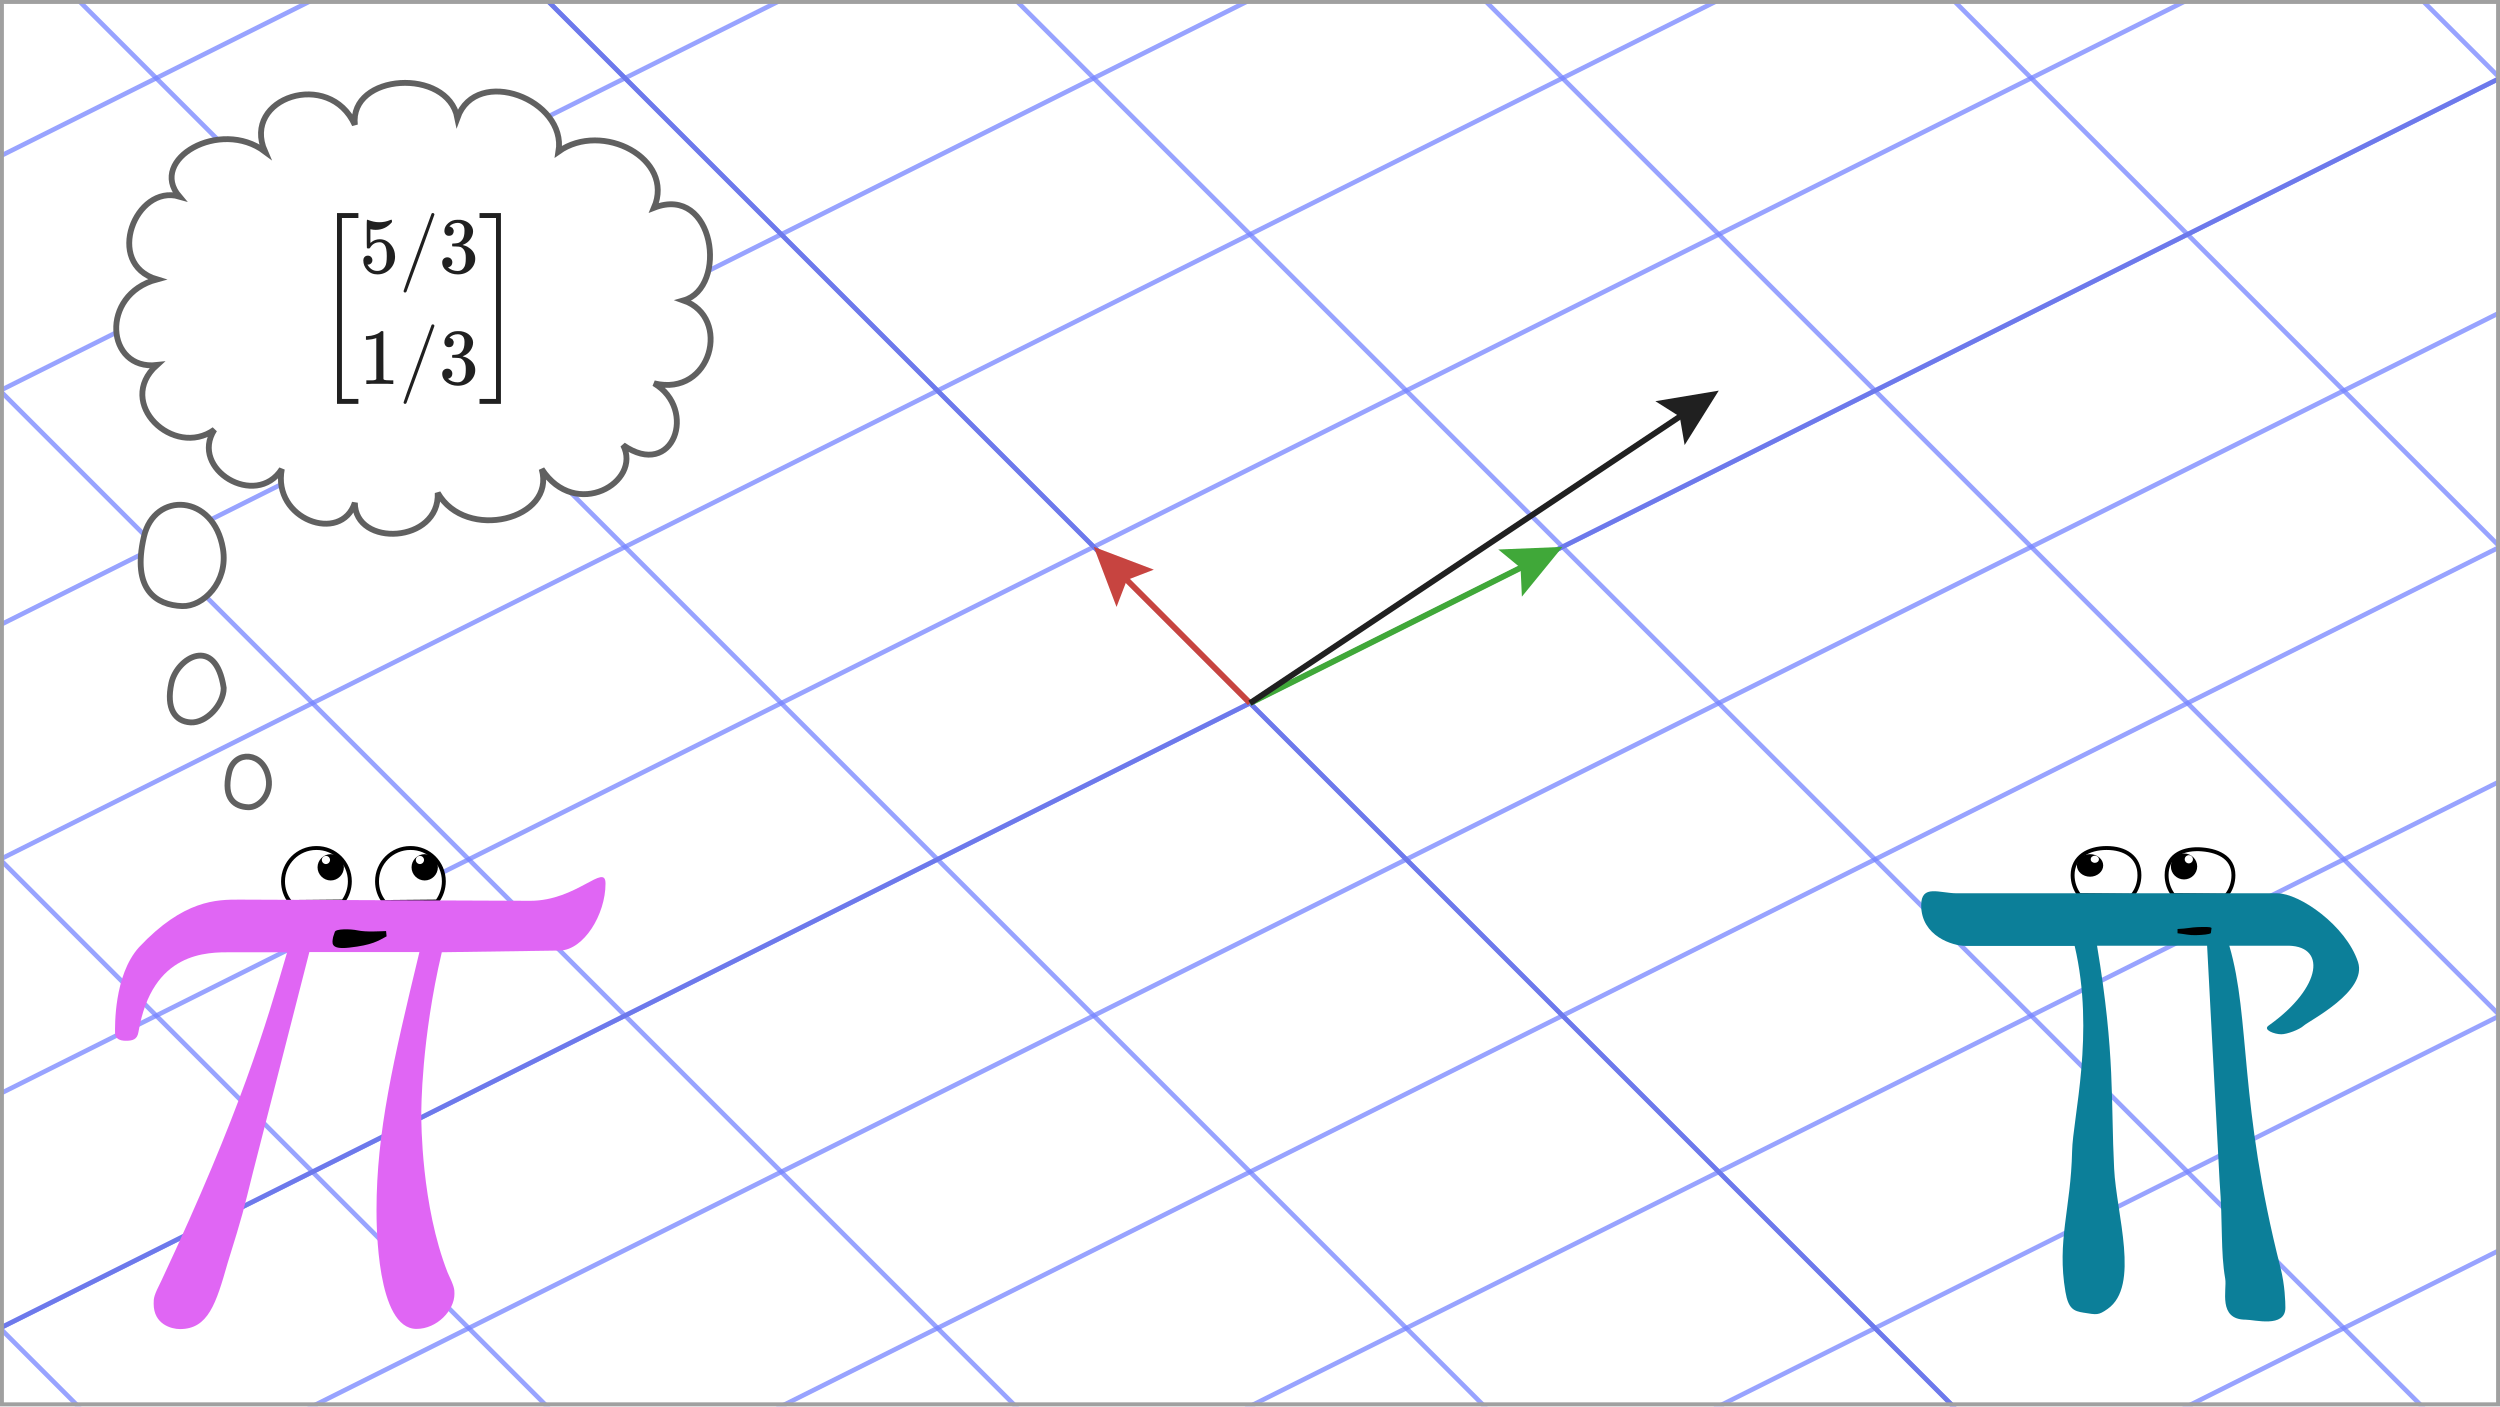
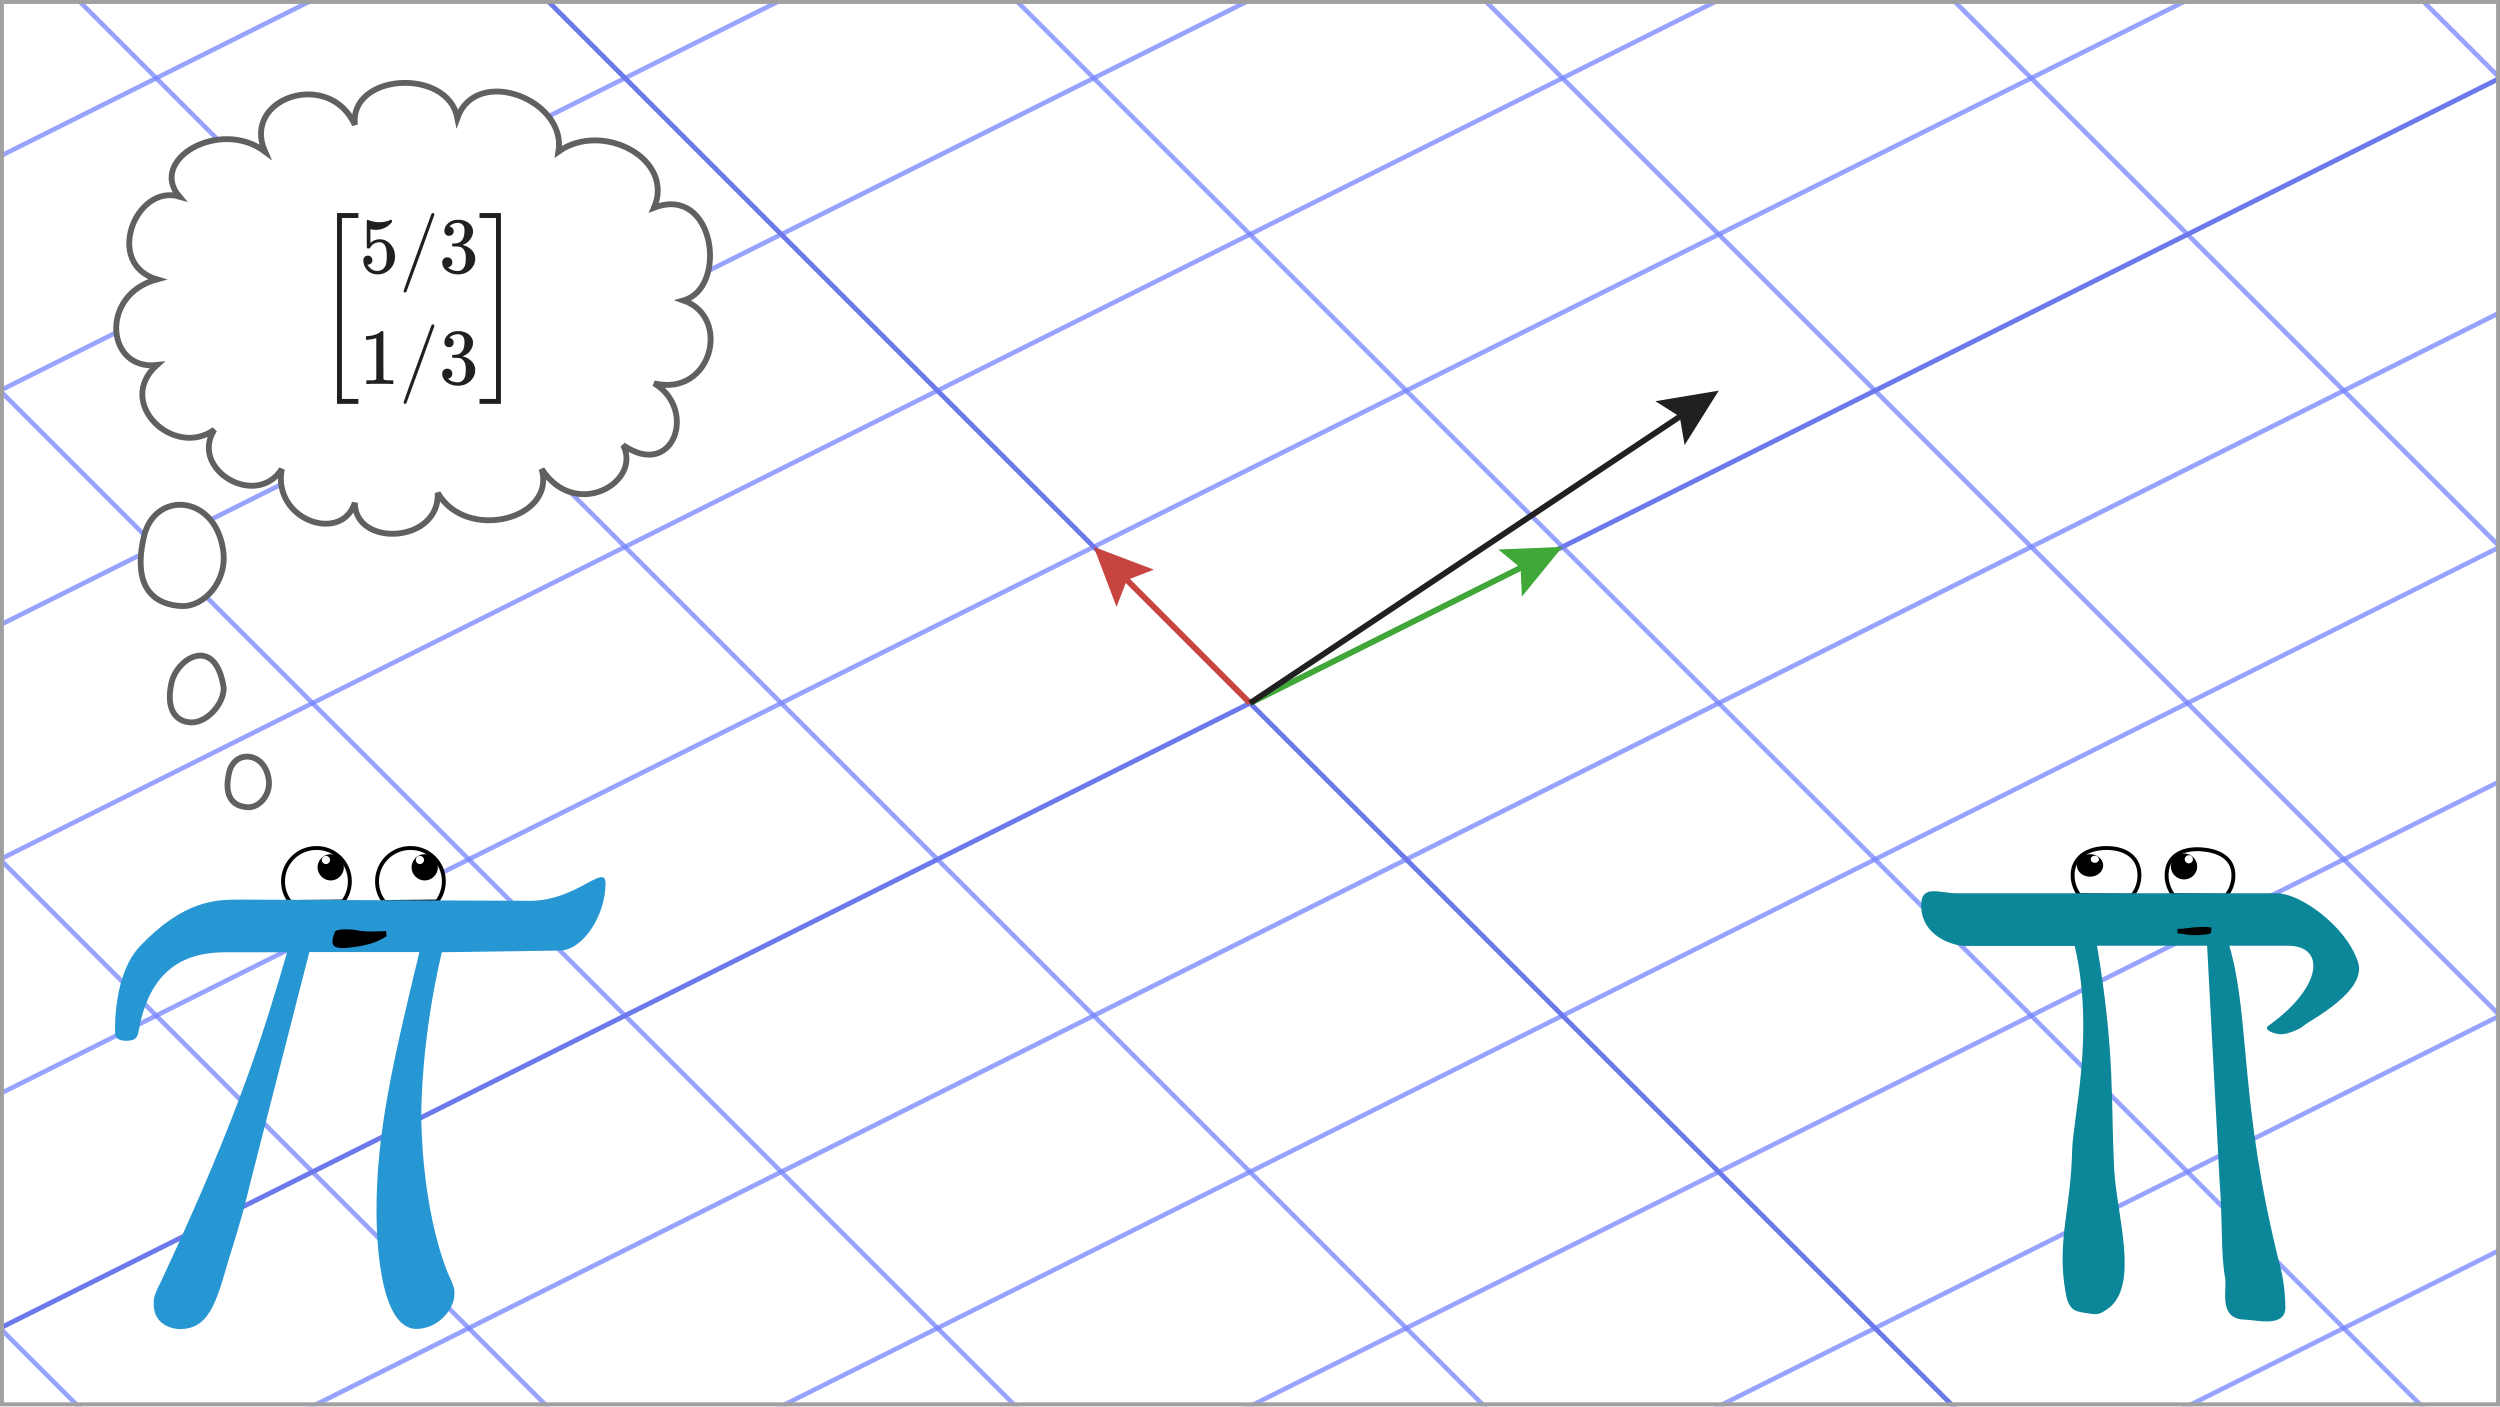
<svg xmlns="http://www.w3.org/2000/svg" width="640" height="360" viewBox="0 0 640 360" fill="none">
  <g clip-path="url(#clip0_1328_3343)">
    <path d="M640 0H0V360H640V0Z" fill="white" />
    <g clip-path="url(#clip1_1328_3343)">
      <path d="M-1520 2180L3600 -380" stroke="#7684FE" stroke-opacity="0.75" stroke-width="1.193" />
      <path d="M-1560 2140L3560 -420" stroke="#7684FE" stroke-opacity="0.75" stroke-width="1.193" />
      <path d="M-1600 2100L3520 -460" stroke="#7684FE" stroke-opacity="0.75" stroke-width="1.193" />
      <path d="M-1640 2060L3480 -500" stroke="#7684FE" stroke-opacity="0.75" stroke-width="1.193" />
      <path d="M-1680 2020L3440 -540" stroke="#7684FE" stroke-opacity="0.75" stroke-width="1.193" />
      <path d="M-1720 1980L3400 -580" stroke="#7684FE" stroke-opacity="0.75" stroke-width="1.193" />
      <path d="M-1760 1940L3360 -620" stroke="#7684FE" stroke-opacity="0.75" stroke-width="1.193" />
      <path d="M-1800 1900L3320 -660" stroke="#7684FE" stroke-opacity="0.75" stroke-width="1.193" />
      <path d="M-1840 1860L3280 -700" stroke="#7684FE" stroke-opacity="0.75" stroke-width="1.193" />
      <path d="M-1880 1820L3240 -740" stroke="#7684FE" stroke-opacity="0.75" stroke-width="1.193" />
      <path d="M-1920 1780L3200 -780" stroke="#7684FE" stroke-opacity="0.75" stroke-width="1.193" />
      <path d="M-1960 1740L3160 -820" stroke="#7684FE" stroke-opacity="0.75" stroke-width="1.193" />
      <path d="M-2000 1700L3120 -860" stroke="#7684FE" stroke-opacity="0.75" stroke-width="1.193" />
      <path d="M-2040 1660L3080 -900" stroke="#7684FE" stroke-opacity="0.75" stroke-width="1.193" />
      <path d="M-2080 1620L3040 -940" stroke="#7684FE" stroke-opacity="0.75" stroke-width="1.193" />
      <path d="M-2120 1580L3000 -980" stroke="#7684FE" stroke-opacity="0.75" stroke-width="1.193" />
      <path d="M-2160 1540L2960 -1020" stroke="#7684FE" stroke-opacity="0.75" stroke-width="1.193" />
      <path d="M-2200 1500L2920 -1060" stroke="#7684FE" stroke-opacity="0.75" stroke-width="1.193" />
      <path d="M-2240 1460L2880 -1100" stroke="#7684FE" stroke-opacity="0.75" stroke-width="1.193" />
      <path d="M-2280 1420L2840 -1140" stroke="#7684FE" stroke-opacity="0.75" stroke-width="1.193" />
      <path d="M-2320 1380L2800 -1180" stroke="#7684FE" stroke-opacity="0.75" stroke-width="1.193" />
      <path d="M-2360 1340L2760 -1220" stroke="#7684FE" stroke-opacity="0.75" stroke-width="1.193" />
      <path d="M-2400 1300L2720 -1260" stroke="#7684FE" stroke-opacity="0.75" stroke-width="1.193" />
      <path d="M-2440 1260L2680 -1300" stroke="#7684FE" stroke-opacity="0.75" stroke-width="1.193" />
      <path d="M-2480 1220L2640 -1340" stroke="#7684FE" stroke-opacity="0.75" stroke-width="1.193" />
      <path d="M-2520 1180L2600 -1380" stroke="#7684FE" stroke-opacity="0.75" stroke-width="1.193" />
      <path d="M-2560 1140L2560 -1420" stroke="#7684FE" stroke-opacity="0.75" stroke-width="1.193" />
      <path d="M-2600 1100L2520 -1460" stroke="#7684FE" stroke-opacity="0.75" stroke-width="1.193" />
      <path d="M-2640 1060L2480 -1500" stroke="#7684FE" stroke-opacity="0.75" stroke-width="1.193" />
      <path d="M-2680 1020L2440 -1540" stroke="#7684FE" stroke-opacity="0.75" stroke-width="1.193" />
      <path d="M-2720 980L2400 -1580" stroke="#7684FE" stroke-opacity="0.75" stroke-width="1.193" />
      <path d="M-2760 940L2360 -1620" stroke="#7684FE" stroke-opacity="0.75" stroke-width="1.193" />
      <path d="M-2800 900L2320 -1660" stroke="#7684FE" stroke-opacity="0.75" stroke-width="1.193" />
      <path d="M-2840 860L2280 -1700" stroke="#7684FE" stroke-opacity="0.75" stroke-width="1.193" />
      <path d="M-2880 820L2240 -1740" stroke="#7684FE" stroke-opacity="0.75" stroke-width="1.193" />
      <path d="M-2920 780L2200 -1780" stroke="#7684FE" stroke-opacity="0.75" stroke-width="1.193" />
      <path d="M-2960 740L2160 -1820" stroke="#7684FE" stroke-opacity="0.75" stroke-width="1.193" />
      <path d="M-9.15527e-05 1420L-1440 -20" stroke="#7684FE" stroke-opacity="0.75" stroke-width="1.193" />
      <path d="M80 1380L-1360 -60" stroke="#7684FE" stroke-opacity="0.75" stroke-width="1.193" />
      <path d="M160 1340L-1280 -100" stroke="#7684FE" stroke-opacity="0.75" stroke-width="1.193" />
      <path d="M240 1300L-1200 -140" stroke="#7684FE" stroke-opacity="0.75" stroke-width="1.193" />
      <path d="M320 1260L-1120 -180" stroke="#7684FE" stroke-opacity="0.75" stroke-width="1.193" />
      <path d="M400 1220L-1040 -220" stroke="#7684FE" stroke-opacity="0.75" stroke-width="1.193" />
      <path d="M480 1180L-960 -260" stroke="#7684FE" stroke-opacity="0.75" stroke-width="1.193" />
      <path d="M560 1140L-880 -300" stroke="#7684FE" stroke-opacity="0.75" stroke-width="1.193" />
      <path d="M640 1100L-800 -340" stroke="#7684FE" stroke-opacity="0.75" stroke-width="1.193" />
      <path d="M720 1060L-720 -380" stroke="#7684FE" stroke-opacity="0.75" stroke-width="1.193" />
      <path d="M800 1020L-640 -420" stroke="#7684FE" stroke-opacity="0.75" stroke-width="1.193" />
      <path d="M880 980L-560 -460" stroke="#7684FE" stroke-opacity="0.75" stroke-width="1.193" />
      <path d="M960 940L-480 -500" stroke="#7684FE" stroke-opacity="0.75" stroke-width="1.193" />
      <path d="M1040 900L-400 -540" stroke="#7684FE" stroke-opacity="0.75" stroke-width="1.193" />
      <path d="M1120 860L-320 -580" stroke="#7684FE" stroke-opacity="0.75" stroke-width="1.193" />
      <path d="M1200 820L-240 -620" stroke="#7684FE" stroke-opacity="0.75" stroke-width="1.193" />
      <path d="M1280 780L-160 -660" stroke="#7684FE" stroke-opacity="0.75" stroke-width="1.193" />
      <path d="M1360 740L-80 -700" stroke="#7684FE" stroke-opacity="0.75" stroke-width="1.193" />
      <path d="M1440 700L-3.60226e-05 -740" stroke="#7684FE" stroke-opacity="0.75" stroke-width="1.193" />
      <path d="M1520 660L80 -780" stroke="#7684FE" stroke-opacity="0.75" stroke-width="1.193" />
      <path d="M1600 620L160 -820" stroke="#7684FE" stroke-opacity="0.75" stroke-width="1.193" />
      <path d="M1680 580L240 -860" stroke="#7684FE" stroke-opacity="0.75" stroke-width="1.193" />
      <path d="M1760 540L320 -900" stroke="#7684FE" stroke-opacity="0.75" stroke-width="1.193" />
      <path d="M1840 500L400 -940" stroke="#7684FE" stroke-opacity="0.75" stroke-width="1.193" />
      <path d="M1920 460L480 -980" stroke="#7684FE" stroke-opacity="0.75" stroke-width="1.193" />
      <path d="M2000 420L560 -1020" stroke="#7684FE" stroke-opacity="0.75" stroke-width="1.193" />
      <path d="M2080 380L640 -1060" stroke="#7684FE" stroke-opacity="0.75" stroke-width="1.193" />
      <path d="M2880 -1100L-2240 1460" stroke="#6D79EB" stroke-width="1.193" />
      <path d="M1040 900L-400 -540" stroke="#6D79EB" stroke-width="1.193" />
    </g>
    <path d="M383.565 140.671L400 140L389.602 152.746L389.267 145.367L383.565 140.671Z" fill="#40A839" />
    <path d="M320 180L396.422 141.789" stroke="#40A839" stroke-width="1.5" />
    <path d="M285.834 155.38L280 140L295.38 145.834L288.485 148.485L285.834 155.38Z" fill="#C74440" />
    <path d="M320 180L282.828 142.828" stroke="#C74440" stroke-width="1.5" />
    <path d="M640 0H0V360H640V0Z" stroke="#A0A0A0" stroke-width="2" />
    <path d="M423.775 102.704L440 100L431.263 113.937L430.015 106.656L423.775 102.704Z" fill="#202020" />
    <path d="M320 180L436.672 102.219" stroke="#202020" stroke-width="1.5" />
    <path d="M87.727 230.781L87.835 230.78L87.9 230.693C88.934 229.299 89.562 227.504 89.562 225.619C89.562 220.906 85.747 217.043 80.986 217.088C76.272 217.088 72.456 220.905 72.456 225.619C72.456 227.545 73.083 229.434 74.257 230.834L74.323 230.913L74.427 230.913L87.727 230.781Z" fill="white" stroke="black" />
    <path d="M111.789 230.781L111.898 230.78L111.963 230.693C112.996 229.299 113.625 227.504 113.625 225.619C113.625 220.906 109.809 217.043 105.049 217.088C100.335 217.088 96.518 220.905 96.518 225.619C96.518 227.545 97.145 229.434 98.32 230.834L98.386 230.913L98.489 230.913L111.789 230.781Z" fill="white" stroke="black" />
    <path d="M83.393 219.1C82.825 219.144 82.387 219.581 82.387 220.15C82.387 220.719 82.868 221.2 83.437 221.2C84.006 221.2 84.487 220.719 84.487 220.15C84.487 219.581 84.006 219.1 83.437 219.1H83.393L84.662 218.662C86.543 218.662 88.031 220.194 88.031 222.031C88.031 223.869 86.5 225.4 84.662 225.4C82.825 225.4 81.293 223.869 81.293 222.031C81.293 220.194 82.825 218.662 84.662 218.662" fill="black" />
    <path d="M107.456 219.1C106.887 219.144 106.45 219.581 106.45 220.15C106.45 220.719 106.931 221.2 107.5 221.2C108.068 221.2 108.55 220.719 108.55 220.15C108.55 219.581 108.068 219.1 107.5 219.1H107.456L108.725 218.662C110.606 218.662 112.093 220.194 112.093 222.031C112.093 223.869 110.562 225.4 108.725 225.4C106.887 225.4 105.356 223.869 105.356 222.031C105.356 220.194 106.887 218.662 108.725 218.662" fill="black" />
-     <path d="M79.193 243.731H107.368C100.631 271.644 96.387 289.844 96.387 309.794C96.387 313.294 96.387 340.2 106.625 340.2C111.875 340.2 116.337 335.475 116.337 331.231C116.337 330.006 116.337 329.481 114.587 325.762C107.85 308.569 107.85 287.131 107.85 285.381C107.85 283.894 107.85 266.175 113.1 243.775L143.375 243.337C149.412 243.162 155.012 234.194 155.012 226.187C155.012 220.719 147.618 230.606 135.762 230.606L61.256 230.3C55.525 230.3 47.037 230.3 35.575 242.506C29.1 249.725 29.45 262.937 29.45 264.425C29.45 265.912 30.675 266.437 32.206 266.437C33.956 266.437 35.137 266.131 35.443 264.206C38.943 243.512 53.031 243.775 59.287 243.775H73.506C68.037 262.456 61.781 284.156 41.35 327.775C39.337 331.756 39.337 332.281 39.337 333.769C39.337 339.019 43.843 340.244 46.075 340.244C53.293 340.244 55.306 333.769 58.281 323.312C62.262 310.581 62.262 310.1 64.756 300.125L79.193 243.731Z" fill="#E066F4" />
+     <path d="M79.193 243.731H107.368C100.631 271.644 96.387 289.844 96.387 309.794C96.387 313.294 96.387 340.2 106.625 340.2C111.875 340.2 116.337 335.475 116.337 331.231C116.337 330.006 116.337 329.481 114.587 325.762C107.85 308.569 107.85 287.131 107.85 285.381C107.85 283.894 107.85 266.175 113.1 243.775L143.375 243.337C149.412 243.162 155.012 234.194 155.012 226.187C155.012 220.719 147.618 230.606 135.762 230.606L61.256 230.3C55.525 230.3 47.037 230.3 35.575 242.506C29.1 249.725 29.45 262.937 29.45 264.425C29.45 265.912 30.675 266.437 32.206 266.437C33.956 266.437 35.137 266.131 35.443 264.206C38.943 243.512 53.031 243.775 59.287 243.775H73.506C68.037 262.456 61.781 284.156 41.35 327.775C39.337 331.756 39.337 332.281 39.337 333.769C39.337 339.019 43.843 340.244 46.075 340.244C53.293 340.244 55.306 333.769 58.281 323.312C62.262 310.581 62.262 310.1 64.756 300.125L79.193 243.731Z" fill="#2797D3" />
    <path d="M85.275 239.881C85.056 241.281 84.356 243.163 89.387 242.594C95.293 241.938 96.781 240.888 98.968 239.706L98.837 238.35C97.218 238.394 93.806 238.656 91.531 238.175C89.693 237.781 85.931 237.738 85.712 238.569" fill="black" />
    <path d="M142.981 38.801C154.128 30.891 172.826 40.599 167.432 53.184C182.965 47.143 186.489 73.679 174.983 76.915C187.352 81.23 182.174 101.726 167.432 98.13C178.651 104.746 172.466 122.94 159.522 113.951C164.412 123.444 147.296 133.368 138.667 120.064C142.406 133.008 119.25 138.761 112.059 126.176C112.634 139.121 90.844 140.199 90.844 128.693C87.392 139.336 69.63 133.008 72.147 120.064C65.531 130.419 48.415 120.064 54.888 109.996C44.532 117.475 29.358 103.164 40.145 93.456C27.201 94.894 25.403 75.477 40.145 71.522C26.625 67.495 34.752 47.071 45.898 50.307C37.844 40.815 56.326 30.172 67.832 38.801C61.791 24.994 84.372 17.587 90.844 31.97C89.406 18.738 114.576 17.227 117.093 30.172C121.983 16.652 145.139 25.497 142.981 38.801Z" fill="white" stroke="#606060" stroke-width="1.5" />
    <path d="M43.88 174.879C45.284 168.33 55.224 162.476 57.27 176.118C57.27 180.398 52.768 185.17 48.792 184.936C44.816 184.702 42.477 181.428 43.88 174.879Z" fill="white" stroke="#606060" stroke-width="1.5" />
    <path d="M36.849 137.365C39.548 125.686 54.728 126.44 57.07 140.46C58.504 149.048 51.951 155.368 46.643 155.162C40.008 154.904 33.689 151.035 36.849 137.365Z" fill="white" stroke="#606060" stroke-width="1.5" />
    <path d="M58.655 197.757C60.004 191.918 67.594 192.295 68.765 199.305C69.482 203.599 66.206 206.759 63.552 206.656C60.234 206.527 57.075 204.592 58.655 197.757Z" fill="white" stroke="#606060" stroke-width="1.5" />
    <rect x="77.241" y="50.528" width="60.047" height="56.87" fill="white" />
    <g clip-path="url(#clip2_1328_3343)">
      <path d="M86.27 103.388V54.538H91.748V55.801H87.533V102.125H91.748V103.388H86.27Z" fill="#202020" />
      <path d="M95.332 66.603C95.332 66.929 95.223 67.2 95.006 67.417C94.789 67.635 94.524 67.743 94.212 67.743H94.069C94.694 68.816 95.522 69.352 96.554 69.352C97.504 69.352 98.196 68.945 98.631 68.13C98.888 67.682 99.017 66.813 99.017 65.524C99.017 64.126 98.834 63.182 98.468 62.693C98.115 62.245 97.721 62.021 97.287 62.021H97.165C96.106 62.021 95.305 62.483 94.762 63.406C94.707 63.501 94.66 63.555 94.619 63.569C94.578 63.583 94.477 63.596 94.314 63.61C94.083 63.61 93.954 63.569 93.927 63.487C93.9 63.433 93.886 62.245 93.886 59.924V57.297C93.886 56.618 93.92 56.279 93.988 56.279C94.015 56.252 94.042 56.238 94.069 56.238C94.083 56.238 94.225 56.293 94.497 56.401C94.769 56.51 95.142 56.618 95.617 56.727C96.092 56.836 96.601 56.89 97.144 56.89C98.108 56.89 99.031 56.7 99.913 56.32C100.022 56.266 100.11 56.238 100.178 56.238C100.287 56.238 100.341 56.361 100.341 56.605V56.87C99.228 58.186 97.836 58.845 96.167 58.845C95.746 58.845 95.366 58.804 95.026 58.723L94.823 58.682V62.184C95.081 61.994 95.284 61.845 95.434 61.736C95.583 61.628 95.827 61.519 96.167 61.41C96.506 61.302 96.852 61.248 97.205 61.248C98.305 61.248 99.235 61.689 99.995 62.571C100.755 63.453 101.135 64.499 101.135 65.707C101.135 66.956 100.701 68.022 99.832 68.904C98.963 69.786 97.904 70.234 96.655 70.248C95.556 70.248 94.674 69.881 94.008 69.148C93.343 68.415 93.01 67.587 93.01 66.664C93.01 66.338 93.085 66.08 93.234 65.89C93.384 65.7 93.54 65.578 93.703 65.524C93.866 65.469 94.022 65.442 94.171 65.442C94.511 65.442 94.789 65.558 95.006 65.788C95.223 66.019 95.332 66.291 95.332 66.603Z" fill="#202020" />
      <path d="M110.787 54.528C110.909 54.528 111.011 54.569 111.092 54.65C111.174 54.732 111.215 54.827 111.215 54.935C111.215 55.003 110.04 58.275 107.692 64.75C105.343 71.225 104.128 74.538 104.047 74.687C103.952 74.823 103.837 74.891 103.701 74.891C103.606 74.891 103.518 74.857 103.436 74.789C103.355 74.721 103.314 74.626 103.314 74.504C103.314 74.368 104.495 71.056 106.857 64.567C109.219 58.078 110.42 54.8 110.461 54.732C110.516 54.596 110.624 54.528 110.787 54.528Z" fill="#202020" />
      <path d="M114.941 60.372C114.574 60.372 114.289 60.257 114.086 60.026C113.882 59.795 113.773 59.496 113.76 59.13C113.76 58.383 114.086 57.718 114.737 57.134C115.389 56.551 116.176 56.259 117.099 56.259C117.574 56.259 117.873 56.266 117.995 56.279C119 56.442 119.767 56.802 120.296 57.358C120.826 57.915 121.097 58.519 121.111 59.171C121.111 59.877 120.88 60.562 120.418 61.227C119.957 61.892 119.319 62.374 118.504 62.673L118.443 62.714C118.443 62.727 118.504 62.748 118.627 62.775C118.749 62.802 118.946 62.863 119.217 62.958C119.489 63.053 119.746 63.196 119.991 63.386C121.104 64.105 121.661 65.055 121.661 66.236C121.661 67.309 121.24 68.246 120.398 69.046C119.556 69.847 118.491 70.248 117.201 70.248C116.115 70.248 115.178 69.956 114.391 69.372C113.604 68.788 113.21 68.049 113.21 67.153C113.21 66.773 113.332 66.467 113.577 66.236C113.821 66.006 114.126 65.883 114.493 65.87C114.873 65.87 115.185 65.992 115.43 66.236C115.674 66.481 115.796 66.786 115.796 67.153C115.796 67.302 115.776 67.438 115.735 67.56C115.694 67.682 115.647 67.791 115.593 67.886C115.538 67.981 115.464 68.062 115.369 68.13C115.274 68.198 115.192 68.252 115.124 68.293C115.056 68.334 114.988 68.361 114.921 68.374C114.853 68.388 114.798 68.408 114.758 68.436L114.676 68.456C115.369 69.067 116.21 69.372 117.201 69.372C117.948 69.372 118.511 69.013 118.891 68.293C119.122 67.845 119.237 67.159 119.237 66.236V65.829C119.237 64.54 118.803 63.678 117.934 63.243C117.731 63.162 117.317 63.114 116.692 63.101L115.837 63.08L115.776 63.039C115.749 62.999 115.735 62.89 115.735 62.714C115.735 62.469 115.789 62.347 115.898 62.347C116.278 62.347 116.672 62.313 117.079 62.245C117.541 62.178 117.961 61.892 118.341 61.39C118.722 60.888 118.912 60.128 118.912 59.109V58.947C118.912 58.173 118.674 57.637 118.199 57.338C117.9 57.148 117.581 57.053 117.242 57.053C116.807 57.053 116.407 57.128 116.041 57.277C115.674 57.426 115.416 57.582 115.267 57.745C115.117 57.908 115.043 57.99 115.043 57.99H115.104C115.145 58.003 115.199 58.017 115.267 58.03C115.335 58.044 115.402 58.078 115.47 58.132C115.538 58.186 115.62 58.234 115.715 58.275C115.81 58.315 115.878 58.39 115.918 58.499C115.959 58.607 116.013 58.709 116.081 58.804C116.149 58.899 116.169 59.035 116.142 59.211C116.142 59.51 116.047 59.775 115.857 60.005C115.667 60.236 115.362 60.358 114.941 60.372Z" fill="#202020" />
      <path d="M96.33 86.538L96.065 86.64C95.875 86.707 95.603 86.775 95.25 86.843C94.897 86.911 94.504 86.959 94.069 86.986H93.683V86.049H94.069C94.707 86.022 95.298 85.92 95.841 85.744C96.384 85.567 96.764 85.404 96.981 85.255C97.198 85.106 97.388 84.956 97.551 84.807C97.579 84.766 97.66 84.746 97.796 84.746C97.918 84.746 98.033 84.787 98.142 84.868V90.957L98.162 97.065C98.257 97.16 98.339 97.221 98.407 97.249C98.475 97.276 98.637 97.303 98.895 97.33C99.153 97.357 99.574 97.371 100.158 97.371H100.687V98.307H100.463C100.178 98.267 99.099 98.246 97.226 98.246C95.379 98.246 94.314 98.267 94.029 98.307H93.784V97.371H94.314C94.612 97.371 94.87 97.371 95.088 97.371C95.305 97.371 95.474 97.364 95.597 97.35C95.719 97.337 95.827 97.316 95.922 97.289C96.017 97.262 96.072 97.249 96.085 97.249C96.099 97.249 96.14 97.215 96.207 97.147C96.275 97.079 96.316 97.052 96.33 97.065V86.538Z" fill="#202020" />
      <path d="M110.787 83.035C110.909 83.035 111.011 83.076 111.092 83.158C111.174 83.239 111.215 83.334 111.215 83.443C111.215 83.511 110.04 86.782 107.692 93.257C105.343 99.733 104.128 103.045 104.047 103.194C103.952 103.33 103.837 103.398 103.701 103.398C103.606 103.398 103.518 103.364 103.436 103.296C103.355 103.228 103.314 103.133 103.314 103.011C103.314 102.875 104.495 99.563 106.857 93.074C109.219 86.585 110.42 83.307 110.461 83.239C110.516 83.103 110.624 83.035 110.787 83.035Z" fill="#202020" />
      <path d="M114.941 88.879C114.574 88.879 114.289 88.764 114.086 88.533C113.882 88.302 113.774 88.004 113.76 87.637C113.76 86.891 114.086 86.225 114.737 85.642C115.389 85.058 116.176 84.766 117.099 84.766C117.575 84.766 117.873 84.773 117.995 84.787C119 84.95 119.767 85.309 120.296 85.866C120.826 86.422 121.097 87.026 121.111 87.678C121.111 88.384 120.88 89.07 120.418 89.735C119.957 90.4 119.319 90.882 118.504 91.18L118.443 91.221C118.443 91.235 118.504 91.255 118.627 91.282C118.749 91.309 118.946 91.37 119.217 91.466C119.489 91.561 119.747 91.703 119.991 91.893C121.104 92.613 121.661 93.563 121.661 94.744C121.661 95.816 121.24 96.753 120.398 97.554C119.556 98.355 118.491 98.755 117.201 98.755C116.115 98.755 115.179 98.463 114.391 97.88C113.604 97.296 113.21 96.556 113.21 95.66C113.21 95.28 113.332 94.975 113.577 94.744C113.821 94.513 114.126 94.391 114.493 94.377C114.873 94.377 115.185 94.499 115.43 94.744C115.674 94.988 115.796 95.294 115.796 95.66C115.796 95.809 115.776 95.945 115.735 96.067C115.694 96.19 115.647 96.298 115.593 96.393C115.538 96.488 115.464 96.57 115.369 96.638C115.274 96.705 115.192 96.76 115.124 96.8C115.056 96.841 114.988 96.868 114.921 96.882C114.853 96.895 114.798 96.916 114.758 96.943L114.676 96.963C115.369 97.574 116.21 97.88 117.201 97.88C117.948 97.88 118.511 97.52 118.891 96.8C119.122 96.353 119.237 95.667 119.237 94.744V94.337C119.237 93.047 118.803 92.185 117.934 91.751C117.731 91.669 117.317 91.622 116.692 91.608L115.837 91.588L115.776 91.547C115.749 91.506 115.735 91.398 115.735 91.221C115.735 90.977 115.789 90.855 115.898 90.855C116.278 90.855 116.672 90.821 117.079 90.753C117.541 90.685 117.961 90.4 118.341 89.898C118.722 89.395 118.912 88.635 118.912 87.617V87.454C118.912 86.68 118.674 86.144 118.199 85.845C117.9 85.655 117.581 85.56 117.242 85.56C116.808 85.56 116.407 85.635 116.041 85.784C115.674 85.934 115.416 86.09 115.267 86.253C115.117 86.416 115.043 86.497 115.043 86.497H115.104C115.145 86.511 115.199 86.524 115.267 86.538C115.335 86.551 115.403 86.585 115.47 86.64C115.538 86.694 115.62 86.741 115.715 86.782C115.81 86.823 115.878 86.897 115.918 87.006C115.959 87.115 116.013 87.216 116.081 87.311C116.149 87.406 116.169 87.542 116.142 87.719C116.142 88.017 116.047 88.282 115.857 88.513C115.667 88.744 115.362 88.866 114.941 88.879Z" fill="#202020" />
      <path d="M122.76 55.801V54.538H128.238V103.388H122.76V102.125H126.975V55.801H122.76Z" fill="#202020" />
    </g>
    <path d="M556.486 229.162L556.377 229.161L556.312 229.074C555.279 227.682 554.65 225.93 554.65 224.044C554.65 221.705 555.554 220.007 557.047 218.913C558.532 217.825 560.575 217.349 562.836 217.394L562.84 217.394C565.156 217.482 567.376 217.956 569.024 219.003C570.686 220.057 571.757 221.689 571.757 224.044C571.757 225.971 571.129 227.816 569.956 229.215L569.889 229.295L569.786 229.294L556.486 229.162Z" fill="white" stroke="black" />
    <path d="M532.423 229.163L532.314 229.161L532.25 229.074C531.217 227.682 530.588 225.93 530.588 224.044C530.588 221.697 531.596 219.947 533.2 218.791C534.795 217.641 536.966 217.088 539.294 217.088C541.622 217.088 543.719 217.641 545.239 218.795C546.768 219.954 547.694 221.704 547.694 224.044C547.694 225.971 547.066 227.816 545.893 229.215L545.827 229.295L545.723 229.294L532.423 229.163Z" fill="white" stroke="black" />
    <path d="M560.381 218.925C560.95 218.969 561.388 219.406 561.388 219.975C561.388 220.544 560.906 221.025 560.338 221.025C559.769 221.025 559.288 220.544 559.288 219.975C559.288 219.406 559.769 218.925 560.381 218.925L559.112 218.487C557.231 218.487 555.744 219.975 555.744 221.812C555.744 223.65 557.275 225.137 559.112 225.137C560.95 225.137 562.481 223.65 562.481 221.812C562.481 219.975 560.95 218.487 559.112 218.487" fill="black" />
    <path d="M536.319 219.056C536.887 219.1 537.325 219.494 537.325 219.975C537.325 220.5 536.844 220.894 536.275 220.894C535.706 220.894 535.225 220.5 535.225 219.975C535.225 219.45 535.706 219.056 536.275 219.056H536.319L535.05 218.662C533.169 218.662 531.681 219.975 531.681 221.55C531.681 223.125 533.212 224.437 535.05 224.437C536.887 224.437 538.419 223.125 538.419 221.55C538.419 219.975 536.887 218.662 535.05 218.662" fill="black" />
-     <path d="M565.019 242.113H536.844C541.525 270.156 540.344 281.881 541.219 299.163C541.788 310.8 547.913 329.219 539.557 335.081C537.15 336.788 536.757 336.569 533.388 336.044C530.894 335.65 529.494 335.081 528.75 330.706C526.519 317.625 530.15 309.444 530.457 294.744C530.632 286.169 536.363 264.556 531.113 242.156H503.2C499.963 242.156 491.825 239.706 491.825 231.744C491.825 226.275 496.507 228.681 500.969 228.681H582.957C588.688 228.681 600.544 236.906 603.65 246.269C606.144 253.794 591.182 261.275 589.738 262.588C588.644 263.594 585.494 264.775 584.007 264.775C582.257 264.775 579.194 263.638 580.769 262.544C594.594 252.744 595.819 241.631 584.925 242.113H570.707C576.175 260.794 573.069 282.406 583.832 324.625C584.925 328.956 585.057 333.288 585.057 334.775C585.057 340.025 577.138 337.838 574.907 337.838C567.688 337.838 570.138 330.138 569.657 327.381C568.432 320.294 569.088 313.6 568.213 302.313L565.019 242.113Z" fill="#0C7F99" />
+     <path d="M565.019 242.113H536.844C541.525 270.156 540.344 281.881 541.219 299.163C541.788 310.8 547.913 329.219 539.557 335.081C537.15 336.788 536.757 336.569 533.388 336.044C530.894 335.65 529.494 335.081 528.75 330.706C526.519 317.625 530.15 309.444 530.457 294.744C530.632 286.169 536.363 264.556 531.113 242.156H503.2C499.963 242.156 491.825 239.706 491.825 231.744C491.825 226.275 496.507 228.681 500.969 228.681H582.957C588.688 228.681 600.544 236.906 603.65 246.269C606.144 253.794 591.182 261.275 589.738 262.588C588.644 263.594 585.494 264.775 584.007 264.775C582.257 264.775 579.194 263.638 580.769 262.544C594.594 252.744 595.819 241.631 584.925 242.113H570.707C576.175 260.794 573.069 282.406 583.832 324.625C584.925 328.956 585.057 333.288 585.057 334.775C585.057 340.025 577.138 337.838 574.907 337.838C567.688 337.838 570.138 330.138 569.657 327.381C568.432 320.294 569.088 313.6 568.213 302.313L565.019 242.113Z" fill="#0C8699" />
    <path d="M565.981 238.875C565.631 239.181 564.013 239.356 562.131 239.4C560.381 239.444 559.463 239.137 557.45 238.919V237.825C559.769 237.737 561.038 237.387 562.569 237.344C564.319 237.3 565.806 237.212 566.156 237.562" fill="black" />
  </g>
  <defs>
    <clipPath id="clip0_1328_3343">
      <rect width="640" height="360" fill="white" />
    </clipPath>
    <clipPath id="clip1_1328_3343">
      <rect width="2560" height="1440" fill="white" transform="translate(-960 -540)" />
    </clipPath>
    <clipPath id="clip2_1328_3343">
      <rect width="52.047" height="48.87" fill="white" transform="translate(81.2408 54.528)" />
    </clipPath>
  </defs>
</svg>
